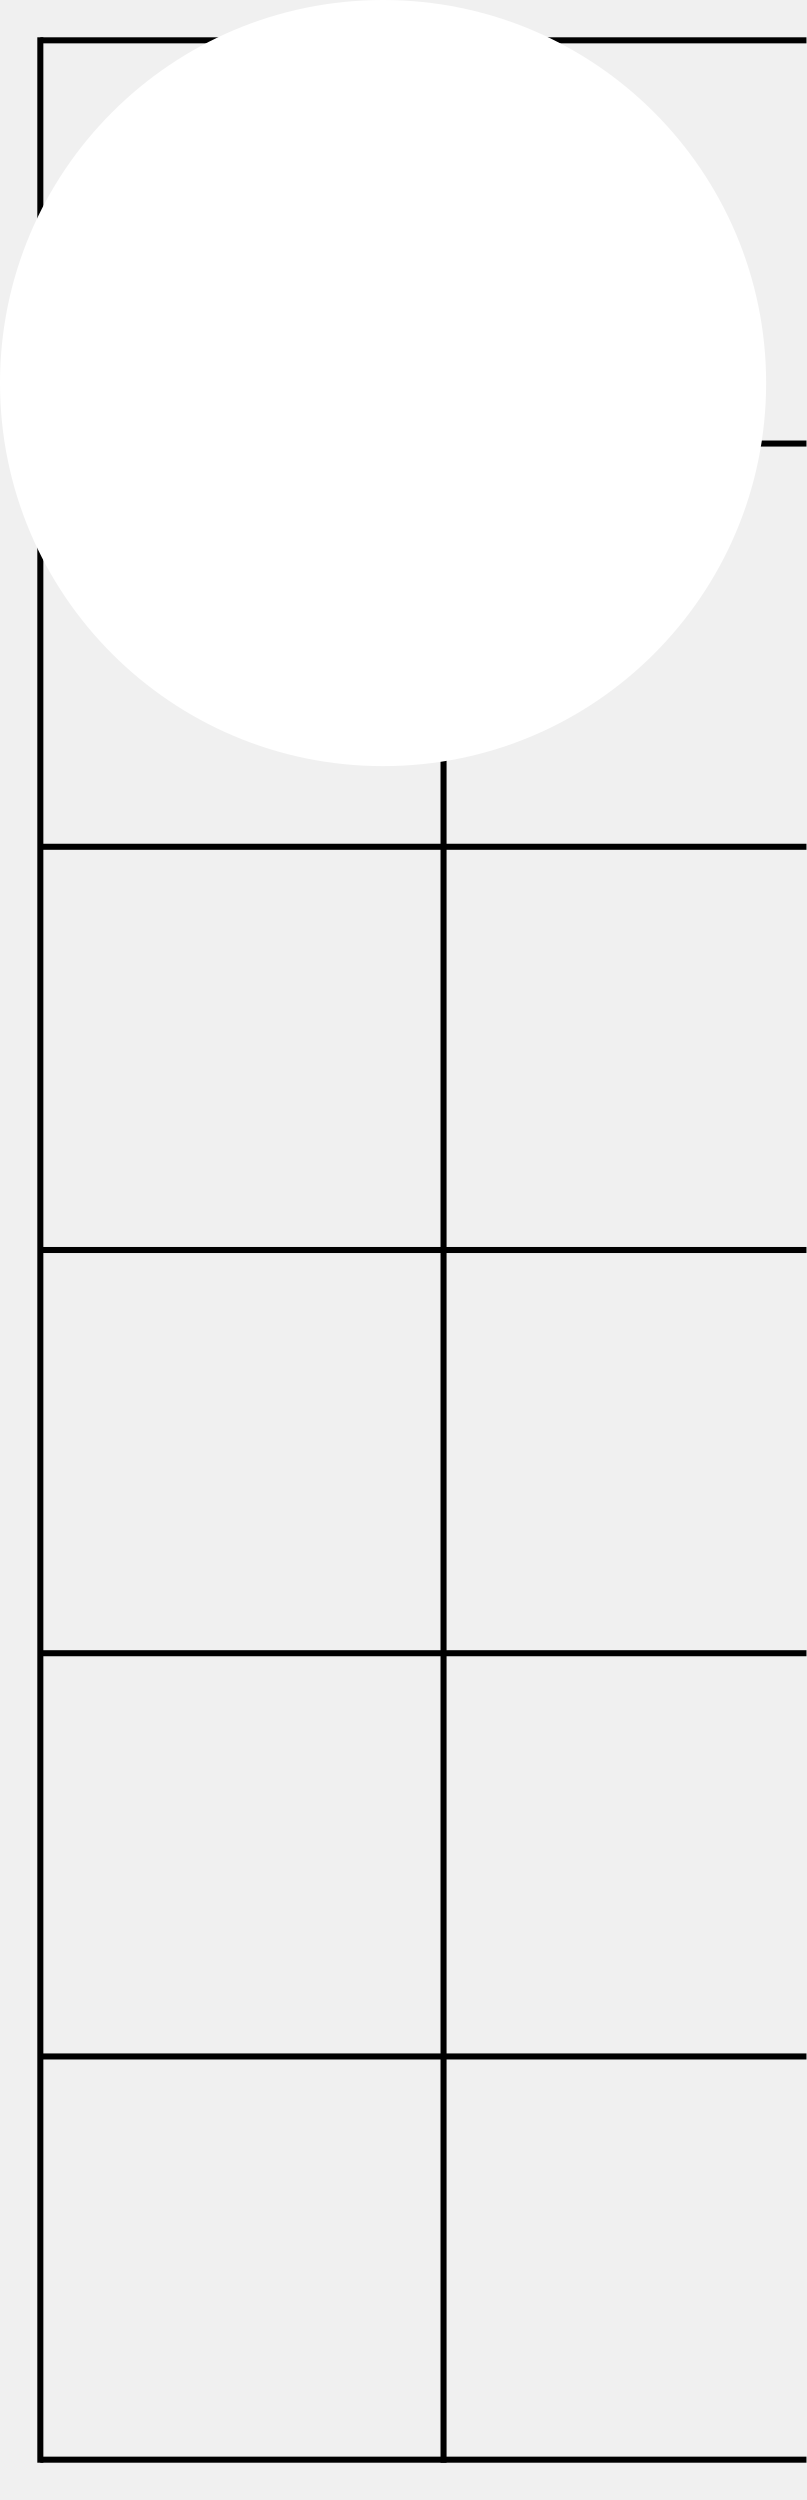
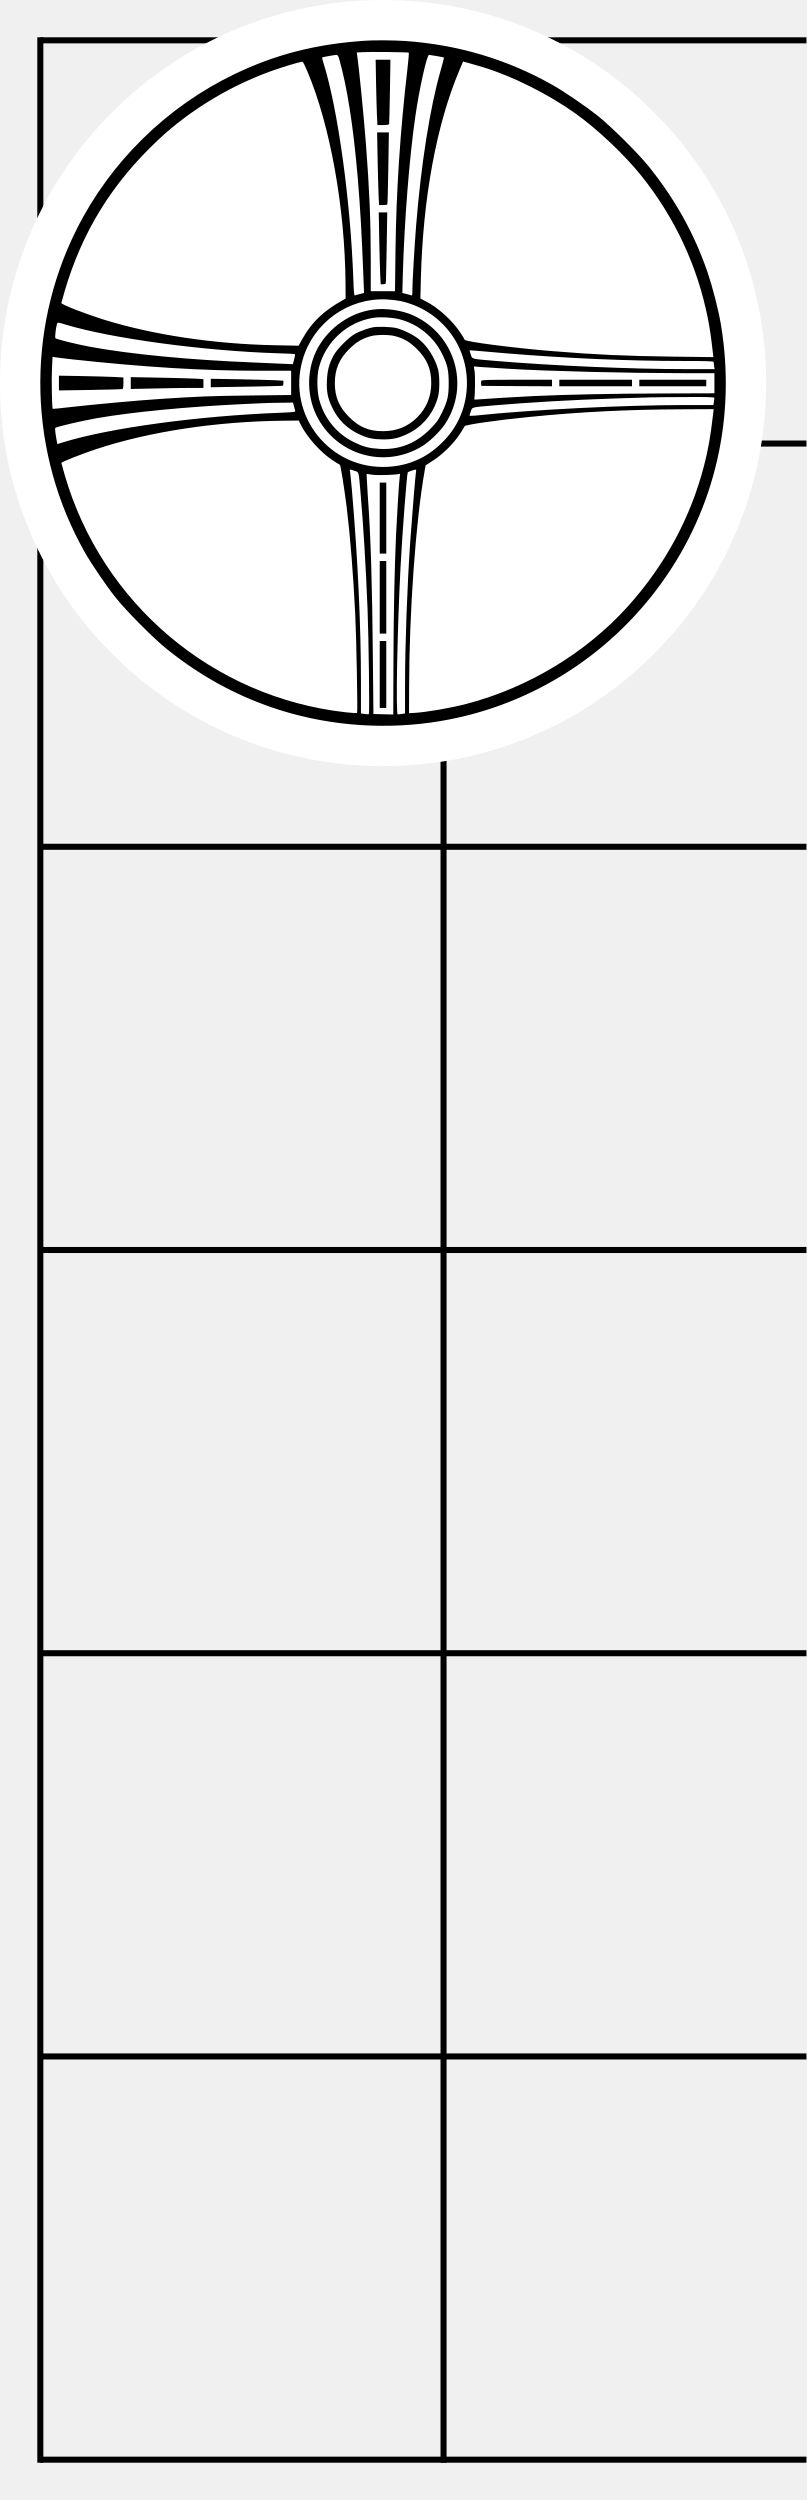
<svg xmlns="http://www.w3.org/2000/svg" xmlns:xlink="http://www.w3.org/1999/xlink" width="200mm" height="620mm" viewBox="0 0 200 620" version="1.1" id="svg8">
  <defs id="defs2" />
  <g id="layer1" transform="translate(0,323)">
    <path style="fill:none;stroke:#000000;stroke-width:1.5;stroke-linecap:butt;stroke-linejoin:miter;stroke-miterlimit:4;stroke-dasharray:none;stroke-opacity:1" d="M 10,287 H 200" id="path41" />
    <use x="0" y="0" xlink:href="#path41" id="use848" transform="translate(0,-100)" width="100%" height="100%" />
    <use x="0" y="0" xlink:href="#path41" id="use852" transform="translate(0,-200)" width="100%" height="100%" />
    <use x="0" y="0" xlink:href="#path41" id="use854" transform="translate(0,-300)" width="100%" height="100%" />
    <use x="0" y="0" xlink:href="#path41" id="use856" transform="translate(0,-400)" width="100%" height="100%" />
    <use x="0" y="0" xlink:href="#path41" id="use858" transform="translate(0,-500)" width="100%" height="100%" />
    <use x="0" y="0" xlink:href="#path41" id="use860" transform="translate(0,-600)" width="100%" height="100%" />
    <path style="fill:none;stroke:#000000;stroke-width:1.5;stroke-linecap:butt;stroke-linejoin:miter;stroke-miterlimit:4;stroke-dasharray:none;stroke-opacity:1" d="m 10,-313.75 v 601.5" id="path862" />
    <use x="0" y="0" xlink:href="#path862" id="use864" transform="translate(100)" width="100%" height="100%" />
    <circle style="opacity:1;fill:#ffffff;fill-opacity:1;fill-rule:nonzero;stroke:none;stroke-width:2;stroke-linecap:round;stroke-linejoin:round;stroke-miterlimit:4;stroke-dasharray:none;stroke-dashoffset:0;stroke-opacity:1;paint-order:markers stroke fill" id="path17" cx="95" cy="-228" r="95" />
-     <path id="path354" style="fill:#000000;stroke:none;stroke-width:0.035" d="m -162.903,-126.206 v 14.464 h 1.411 1.411 v -14.464 -14.464 h -1.411 -1.411 z m 0,-33.337 v 15.699 h 1.411 1.411 v -15.699 -15.699 h -1.411 -1.411 z m 0,-34.219 v 15.346 h 1.411 1.411 v -15.346 -15.346 h -1.411 -1.411 z m 112.183,-58.385 v 1.411 h 14.464 14.464 v -1.411 -1.411 h -14.464 -14.464 z m -34.572,0 v 1.411 h 15.699 15.699 v -1.411 -1.411 h -15.699 -15.699 z m -33.726,-0.917 c -0.106,0.282 -0.141,0.882 -0.07,1.341 l 0.106,0.811 15.275,0.106 15.24,0.07 v -1.411 -1.411 h -15.169 c -12.841,0 -15.205,0.07 -15.381,0.494 z m -116.911,0.917 v 1.834 l 15.452,-0.247 c 8.467,-0.141 15.522,-0.318 15.699,-0.423 0.141,-0.071 0.247,-0.6 0.247,-1.164 v -0.988 l -3.598,-0.212 c -2.011,-0.106 -9.066,-0.282 -15.699,-0.423 l -12.1,-0.212 z m -34.572,0.035 v 2.54 l 10.336,-0.212 c 5.644,-0.141 12.735,-0.247 15.699,-0.247 h 5.362 v -1.905 -1.905 l -3.598,-0.212 c -2.011,-0.106 -9.066,-0.282 -15.699,-0.423 L -270.5,-254.687 Z m -31.044,-0.035 v 3.21 l 13.511,-0.212 c 7.408,-0.141 13.688,-0.282 13.935,-0.388 0.282,-0.071 0.423,-0.917 0.423,-2.575 v -2.434 l -3.951,-0.212 c -2.187,-0.106 -8.467,-0.282 -13.935,-0.388 l -9.984,-0.176 z m 135.819,-24.095 c -1.834,0.282 -5.539,1.623 -7.585,2.681 -2.822,1.482 -8.114,6.773 -9.596,9.596 -1.94,3.739 -2.611,6.315 -2.822,10.76 -0.212,4.904 0.353,7.691 2.364,11.818 2.54,5.186 6.244,8.855 11.465,11.324 3.598,1.729 6.174,2.258 10.407,2.293 4.339,0 6.809,-0.564 10.76,-2.469 6.421,-3.069 11.183,-8.925 13.053,-16.087 0.706,-2.787 0.706,-8.855 0,-11.642 -1.27,-4.868 -4.586,-10.125 -8.22,-13.053 -2.505,-2.011 -6.95,-4.198 -9.948,-4.904 -2.117,-0.494 -7.691,-0.67 -9.878,-0.318 z m 9.349,3.81 c 3.845,0.988 6.491,2.54 9.56,5.609 4.374,4.374 6.174,8.608 6.174,14.676 0,5.821 -2.011,10.76 -6.032,14.817 -4.092,4.057 -8.855,5.997 -14.852,5.997 -6.103,0 -10.231,-1.729 -14.64,-6.138 -4.304,-4.304 -6.138,-8.678 -6.138,-14.605 0,-5.962 1.87,-10.442 6.174,-14.711 2.999,-2.999 5.715,-4.621 9.384,-5.609 2.54,-0.67 7.761,-0.706 10.372,-0.035 z m -9.49,-11.43 c -9.666,1.305 -18.803,7.62 -23.671,16.334 -4.904,8.784 -5.186,20.144 -0.741,29.316 8.326,17.074 29.104,23.283 45.438,13.547 3.281,-1.94 8.008,-6.491 10.195,-9.807 10.795,-16.475 4.41,-38.488 -13.617,-46.814 -4.939,-2.293 -12.1,-3.351 -17.604,-2.575 z m 11.606,4.198 c 7.902,2.011 14.817,7.655 18.344,14.993 2.328,4.763 2.787,6.95 2.822,12.524 0,5.75 -0.494,7.832 -3.034,13.053 -1.587,3.175 -2.258,4.092 -5.045,6.914 -6.174,6.174 -13.229,8.961 -21.731,8.502 -4.551,-0.247 -6.985,-0.882 -11.113,-2.893 -7.408,-3.563 -12.876,-10.266 -15.028,-18.344 -0.988,-3.739 -1.094,-10.195 -0.176,-13.758 2.893,-11.324 12.241,-19.897 23.671,-21.661 2.928,-0.459 8.043,-0.176 11.289,0.67 z m -8.855,-34.325 c 0.141,6.562 0.318,13.547 0.423,15.522 l 0.212,3.634 h 0.988 c 0.564,0 1.094,-0.106 1.164,-0.282 0.106,-0.141 0.282,-7.126 0.423,-15.522 l 0.247,-15.24 h -1.834 -1.834 z m -0.706,-34.749 c 0.141,6.456 0.318,13.547 0.423,15.699 l 0.212,3.986 h 1.693 c 0.953,0 1.799,-0.106 1.87,-0.282 0.106,-0.141 0.282,-7.197 0.423,-15.699 l 0.247,-15.416 h -2.54 -2.54 z m -0.67,-32.985 c 0.106,5.609 0.282,11.959 0.388,14.111 l 0.212,3.986 h 2.434 c 1.658,0 2.505,-0.141 2.611,-0.459 0.071,-0.212 0.212,-6.562 0.353,-14.111 l 0.212,-13.652 h -3.21 -3.175 z m -4.763,-18.344 c -21.308,1.446 -38.594,5.891 -56.268,14.358 -29.492,14.146 -53.834,38.065 -68.404,67.204 -22.084,44.097 -20.743,96.626 3.598,139.559 2.857,5.045 9.419,14.711 13.335,19.579 4.833,6.032 16.616,17.851 22.366,22.437 14.182,11.289 28.787,19.367 45.191,25.012 21.731,7.444 45.614,9.701 68.721,6.491 40.146,-5.609 76.2,-27.552 99.942,-60.819 22.966,-32.138 31.926,-71.614 25.294,-111.301 -1.058,-6.244 -3.563,-16.016 -5.786,-22.543 -5.644,-16.404 -13.723,-31.009 -25.012,-45.191 -4.586,-5.786 -16.439,-17.568 -22.437,-22.366 -4.904,-3.916 -14.605,-10.548 -19.579,-13.335 -19.509,-11.042 -40.993,-17.427 -63.676,-18.979 -4.727,-0.318 -13.547,-0.388 -17.286,-0.106 z m 18.944,5.151 c 0.07,0.106 -0.176,2.999 -0.564,6.491 -3.21,27.517 -4.904,53.411 -5.221,79.128 l -0.212,17.462 h -5.221 -5.256 v -13.406 c 0,-17.11 -0.564,-30.339 -2.117,-50.624 -0.917,-11.853 -3.034,-33.161 -3.739,-37.818 l -0.212,-1.305 2.611,-0.141 c 3.246,-0.212 19.685,0 19.932,0.212 z m -30.092,2.787 c 3.422,12.03 6.068,28.787 7.973,51.082 1.164,13.899 1.729,23.812 2.611,46.426 l 0.141,3.563 -1.834,0.459 c -0.988,0.247 -1.976,0.529 -2.187,0.6 -0.247,0.106 -0.459,-1.976 -0.6,-6.597 -1.199,-34.114 -6.632,-73.766 -12.912,-93.839 -0.388,-1.235 -0.67,-2.328 -0.6,-2.399 0.176,-0.141 5.115,-1.058 6.103,-1.094 0.635,-0.035 0.847,0.282 1.305,1.799 z m 42.157,-1.305 c 1.623,0.282 3.034,0.564 3.104,0.635 0.07,0.071 -0.6,2.575 -1.446,5.609 -4.586,15.946 -8.467,40.534 -10.619,67.31 -0.67,8.714 -1.587,24.059 -1.587,27.481 0,2.223 -0.071,2.54 -0.564,2.364 -0.317,-0.141 -1.305,-0.388 -2.187,-0.635 l -1.587,-0.388 0.212,-8.149 c 0.67,-22.966 2.787,-50.094 5.397,-68.121 1.693,-11.783 4.974,-26.635 5.927,-26.635 0.212,0 1.729,0.247 3.351,0.529 z m -55.951,6.562 c 9.842,23.213 16.298,59.02 16.51,91.863 l 0.035,6.35 -1.164,0.67 c -8.502,4.798 -13.441,9.525 -17.462,16.686 l -1.693,3.034 -10.619,-0.212 c -26.106,-0.529 -52.317,-4.48 -73.519,-11.042 -8.114,-2.54 -18.38,-6.526 -18.38,-7.197 0,-0.141 0.635,-2.364 1.376,-4.974 7.549,-25.753 20.461,-46.672 40.252,-65.334 14.393,-13.617 33.232,-24.765 52.423,-31.08 5.045,-1.658 9.737,-2.999 10.195,-2.893 0.212,0.071 1.129,1.905 2.046,4.128 z m 75.918,-1.764 c 12.735,3.881 28.363,11.712 40.04,20.073 9.419,6.703 21.202,17.886 28.363,26.811 14.534,18.168 24.271,39.053 28.751,61.56 0.882,4.445 1.446,8.431 2.293,15.84 l 0.106,1.023 -17.145,-0.212 c -21.378,-0.282 -33.726,-0.847 -52.599,-2.399 -16.969,-1.376 -37.747,-4.092 -37.747,-4.904 0,-0.141 -0.776,-1.482 -1.764,-2.928 -3.422,-5.292 -9.56,-10.866 -14.958,-13.652 l -2.399,-1.235 0.212,-8.572 c 0.882,-34.89 6.773,-66.675 16.581,-89.923 l 1.658,-3.916 2.54,0.67 c 1.411,0.388 4.128,1.164 6.068,1.764 z m -35.842,101.036 c 17.639,3.704 29.774,19.438 28.857,37.359 -0.494,9.384 -4.163,17.533 -10.901,24.059 -6.562,6.421 -14.287,9.807 -23.424,10.266 -24.906,1.305 -43.603,-22.296 -36.618,-46.32 4.586,-15.946 19.685,-26.811 36.195,-26.035 1.87,0.07 4.516,0.388 5.891,0.67 z m -144.463,10.231 c 19.65,5.962 59.549,11.359 91.757,12.383 3.704,0.106 6.879,0.247 7.126,0.318 0.282,0.106 0.247,0.706 -0.176,2.258 l -0.564,2.117 -3.739,-0.141 c -2.046,-0.106 -7.832,-0.353 -12.876,-0.564 -27.622,-1.094 -53.516,-3.563 -71.085,-6.809 -5.644,-1.058 -14.429,-3.21 -14.922,-3.704 -0.282,-0.282 0.141,-4.198 0.67,-6.138 0.247,-0.776 0.388,-0.776 3.81,0.282 z m 189.83,12.347 c 26.353,2.187 52.74,3.351 76.482,3.351 10.689,0 13.652,0.106 13.652,0.423 0,0.247 0.106,1.058 0.212,1.764 l 0.247,1.341 h -12.312 c -23.777,0 -57.714,-1.482 -82.162,-3.528 -11.007,-0.953 -10.231,-0.741 -10.901,-2.716 -0.318,-0.917 -0.564,-1.729 -0.564,-1.799 0,-0.106 1.164,-0.07 2.575,0.071 1.376,0.141 7.161,0.635 12.771,1.094 z M -295.9,-262.378 c 31.644,3.422 56.55,4.939 81.139,4.939 h 13.582 v 5.256 5.221 l -17.815,0.212 c -17.321,0.212 -21.696,0.388 -38.629,1.482 -10.16,0.67 -29.034,2.399 -38.947,3.528 -4.163,0.494 -7.62,0.847 -7.655,0.776 -0.318,-0.318 -0.564,-12.841 -0.318,-17.286 l 0.247,-5.221 0.953,0.176 c 0.494,0.106 3.845,0.494 7.444,0.917 z m 188.207,4.057 c 18.344,1.094 51.082,1.905 77.188,1.94 h 12.241 v 4.339 4.339 l -22.296,0.071 c -22.119,0.07 -40.852,0.459 -55.845,1.129 -6.809,0.318 -23.072,1.305 -25.047,1.517 -0.459,0.035 -0.67,-0.106 -0.564,-0.459 0.318,-1.411 0.423,-9.948 0.106,-11.783 l -0.318,-2.081 3.034,0.247 c 1.658,0.106 6.844,0.459 11.501,0.741 z m 89.429,12.594 c 0,0.247 -0.106,1.058 -0.212,1.764 l -0.247,1.341 h -12.03 c -26.529,0 -66.746,2.011 -90.77,4.551 -1.411,0.141 -2.575,0.141 -2.575,0.035 0,-0.141 0.247,-0.953 0.564,-1.834 0.635,-1.905 0,-1.729 9.666,-2.575 15.099,-1.305 34.078,-2.399 52.035,-2.999 15.557,-0.529 16.686,-0.564 30.974,-0.635 9.878,-0.071 12.594,0.035 12.594,0.353 z m -181.716,3.598 c 0.212,0.847 0.459,1.764 0.564,2.046 0.176,0.459 -0.741,0.564 -6.068,0.776 -35.595,1.341 -73.801,6.526 -93.98,12.7 l -2.752,0.847 -0.176,-0.917 c -0.67,-3.387 -0.953,-5.821 -0.706,-6.068 0.529,-0.529 11.677,-3.104 18.133,-4.233 15.381,-2.646 38.417,-4.868 61.736,-5.997 4.374,-0.212 8.819,-0.423 9.878,-0.459 1.058,-0.071 4.41,-0.141 7.444,-0.176 l 5.539,-0.07 z m 181.187,3.104 c -1.129,9.807 -2.117,15.487 -3.881,22.331 -5.786,22.578 -16.863,43.109 -32.844,60.925 -18.027,20.073 -43.004,35.207 -69.638,42.227 -7.161,1.87 -17.709,3.704 -23.213,3.986 l -1.87,0.106 0.035,-10.936 c 0.035,-32.738 2.893,-72.461 6.738,-93.945 l 0.388,-2.223 3.422,-2.223 c 4.269,-2.822 8.643,-7.197 11.359,-11.289 1.129,-1.729 2.081,-3.281 2.081,-3.422 0,-0.6 14.464,-2.681 27.869,-3.986 21.837,-2.187 42.862,-3.246 66.428,-3.316 l 13.335,-0.07 z m -178.329,4.692 c 2.646,5.433 8.643,12.171 13.935,15.628 1.552,0.988 2.928,1.87 3.069,1.905 0.318,0.141 1.87,9.842 2.928,18.274 1.587,13.018 2.857,29.245 3.704,46.39 0.529,10.83 1.094,42.263 0.811,42.545 -0.176,0.141 -2.328,0.035 -4.868,-0.247 -57.503,-6.456 -105.481,-47.025 -121.567,-102.799 -0.741,-2.611 -1.376,-4.868 -1.376,-4.974 0,-0.423 8.784,-3.881 15.169,-5.997 22.825,-7.549 51.894,-11.959 80.857,-12.241 l 6.562,-0.07 z m 23.389,20.144 c 1.905,0.635 1.693,-0.071 2.54,9.49 1.199,13.935 2.258,30.974 3.034,50.271 0.494,12.559 0.917,45.191 0.564,45.403 -0.141,0.071 -0.953,0.035 -1.834,-0.106 l -1.587,-0.212 v -13.476 c 0,-24.694 -1.376,-53.693 -3.881,-82.762 -0.423,-4.551 -0.811,-8.502 -0.882,-8.749 -0.212,-0.564 0.071,-0.529 2.046,0.141 z m 26.529,0.212 c -0.212,1.023 -1.764,19.544 -2.469,29.739 -1.376,20.144 -2.293,45.226 -2.293,63.182 v 11.677 l -1.305,0.247 c -0.741,0.106 -1.552,0.212 -1.834,0.212 -0.917,0 -0.212,-36.513 1.199,-63.676 0.776,-14.993 2.752,-40.605 3.14,-40.993 0.176,-0.176 2.857,-1.129 3.316,-1.129 0.282,-0.035 0.388,0.247 0.247,0.741 z m -12.7,1.587 c 2.54,-0.106 4.868,-0.282 5.221,-0.423 0.564,-0.247 0.635,-0.141 0.459,0.917 -0.282,1.623 -1.164,15.593 -1.623,25.365 -0.67,15.205 -1.058,33.831 -1.129,55.668 l -0.071,21.978 -4.304,-0.106 -4.269,-0.106 -0.247,-24.342 c -0.282,-31.962 -0.917,-52.634 -2.187,-69.991 -0.247,-3.951 -0.494,-7.691 -0.494,-8.326 v -1.129 l 2.046,0.318 c 1.094,0.212 4.092,0.282 6.597,0.176 z" />
+     <path id="path354" style="fill:#000000;stroke:none;stroke-width:0.035" d="m 94.175,-155.74 v 8.3 h 0.81 0.81 v -8.3 -8.3 h -0.81 -0.81 z m 0,-19.131 v 9.009 h 0.81 0.81 v -9.009 -9.009 h -0.81 -0.81 z m 0,-19.637 v 8.806 h 0.81 0.81 v -8.806 -8.806 h -0.81 -0.81 z m 64.378,-33.505 v 0.81 h 8.3 8.3 v -0.81 -0.81 h -8.3 -8.3 z m -19.84,0 v 0.81 h 9.009 9.009 v -0.81 -0.81 h -9.009 -9.009 z m -19.354,-0.526 c -0.061,0.162 -0.081,0.506 -0.041,0.769 l 0.061,0.466 8.766,0.061 8.746,0.04 v -0.81 -0.81 h -8.705 c -7.369,0 -8.725,0.041 -8.827,0.283 z m -67.091,0.526 v 1.053 l 8.867,-0.142 c 4.859,-0.081 8.908,-0.182 9.009,-0.243 0.081,-0.041 0.142,-0.344 0.142,-0.668 v -0.567 l -2.065,-0.121 c -1.154,-0.061 -5.203,-0.162 -9.009,-0.243 l -6.944,-0.121 z m -19.84,0.02 v 1.458 l 5.932,-0.121 c 3.239,-0.081 7.308,-0.142 9.009,-0.142 h 3.077 v -1.093 -1.093 l -2.065,-0.121 c -1.154,-0.061 -5.203,-0.162 -9.009,-0.243 l -6.944,-0.121 z m -17.815,-0.02 v 1.842 l 7.754,-0.121 c 4.251,-0.081 7.855,-0.162 7.997,-0.223 0.162,-0.041 0.243,-0.526 0.243,-1.478 v -1.397 l -2.267,-0.121 c -1.255,-0.061 -4.859,-0.162 -7.997,-0.223 l -5.729,-0.101 z m 77.942,-13.827 c -1.053,0.162 -3.178,0.931 -4.353,1.539 -1.62,0.85 -4.656,3.887 -5.507,5.507 -1.113,2.146 -1.498,3.624 -1.62,6.175 -0.121,2.814 0.202,4.413 1.356,6.782 1.458,2.976 3.583,5.081 6.579,6.499 2.065,0.992 3.543,1.296 5.972,1.316 2.49,0 3.907,-0.324 6.175,-1.417 3.685,-1.761 6.418,-5.122 7.49,-9.232 0.405,-1.599 0.405,-5.081 0,-6.681 -0.729,-2.794 -2.632,-5.81 -4.717,-7.49 -1.437,-1.154 -3.988,-2.409 -5.709,-2.814 -1.215,-0.283 -4.413,-0.385 -5.668,-0.182 z m 5.365,2.186 c 2.207,0.567 3.725,1.458 5.486,3.219 2.51,2.51 3.543,4.94 3.543,8.422 0,3.34 -1.154,6.175 -3.462,8.503 -2.348,2.328 -5.081,3.442 -8.523,3.442 -3.502,0 -5.871,-0.992 -8.402,-3.523 -2.47,-2.47 -3.523,-4.98 -3.523,-8.381 0,-3.421 1.073,-5.992 3.543,-8.442 1.721,-1.721 3.28,-2.652 5.385,-3.219 1.458,-0.385 4.454,-0.405 5.952,-0.02 z m -5.446,-6.559 c -5.547,0.749 -10.79,4.373 -13.584,9.373 -2.814,5.041 -2.976,11.56 -0.425,16.823 4.778,9.798 16.702,13.361 26.075,7.774 1.883,-1.113 4.596,-3.725 5.851,-5.628 6.195,-9.454 2.531,-22.087 -7.814,-26.865 -2.834,-1.316 -6.944,-1.923 -10.102,-1.478 z m 6.66,2.409 c 4.535,1.154 8.503,4.393 10.527,8.604 1.336,2.733 1.599,3.988 1.62,7.187 0,3.3 -0.283,4.494 -1.741,7.49 -0.911,1.822 -1.296,2.348 -2.895,3.968 -3.543,3.543 -7.592,5.142 -12.471,4.879 -2.612,-0.142 -4.008,-0.506 -6.377,-1.66 -4.251,-2.045 -7.389,-5.891 -8.624,-10.527 -0.567,-2.146 -0.628,-5.851 -0.101,-7.895 1.66,-6.499 7.025,-11.418 13.584,-12.43 1.68,-0.263 4.616,-0.101 6.478,0.385 z m -5.081,-19.698 c 0.081,3.765 0.182,7.774 0.243,8.908 l 0.121,2.085 h 0.567 c 0.324,0 0.628,-0.061 0.668,-0.162 0.061,-0.081 0.162,-4.089 0.243,-8.908 l 0.142,-8.746 h -1.053 -1.053 z m -0.405,-19.941 c 0.081,3.705 0.182,7.774 0.243,9.009 l 0.121,2.288 h 0.972 c 0.547,0 1.032,-0.061 1.073,-0.162 0.061,-0.081 0.162,-4.13 0.243,-9.009 l 0.142,-8.847 h -1.458 -1.458 z m -0.385,-18.929 c 0.061,3.219 0.162,6.863 0.223,8.098 l 0.121,2.288 h 1.397 c 0.951,0 1.437,-0.081 1.498,-0.263 0.041,-0.121 0.121,-3.765 0.202,-8.098 l 0.121,-7.835 h -1.842 -1.822 z m -2.733,-10.527 c -12.228,0.83 -22.148,3.381 -32.29,8.24 -16.924,8.118 -30.893,21.844 -39.254,38.566 -12.673,25.306 -11.904,55.45 2.065,80.088 1.64,2.895 5.405,8.442 7.652,11.236 2.774,3.462 9.535,10.244 12.835,12.876 8.138,6.478 16.52,11.114 25.933,14.353 12.471,4.272 26.176,5.567 39.436,3.725 23.038,-3.219 43.728,-15.811 57.353,-34.902 13.179,-18.443 18.321,-41.096 14.515,-63.872 -0.607,-3.583 -2.045,-9.191 -3.32,-12.936 -3.239,-9.414 -7.875,-17.795 -14.353,-25.933 -2.632,-3.32 -9.434,-10.082 -12.876,-12.835 -2.814,-2.247 -8.381,-6.053 -11.236,-7.652 -11.195,-6.337 -23.524,-10.001 -36.541,-10.892 -2.713,-0.182 -7.774,-0.223 -9.92,-0.061 z m 10.871,2.956 c 0.041,0.061 -0.101,1.721 -0.324,3.725 -1.842,15.791 -2.814,30.65 -2.996,45.409 l -0.121,10.021 h -2.996 -3.016 v -7.693 c 0,-9.819 -0.324,-17.41 -1.215,-29.051 -0.526,-6.802 -1.741,-19.03 -2.146,-21.702 l -0.121,-0.749 1.498,-0.081 c 1.863,-0.121 11.296,0 11.438,0.121 z m -17.269,1.599 c 1.964,6.903 3.482,16.52 4.575,29.314 0.668,7.976 0.992,13.665 1.498,26.642 l 0.081,2.045 -1.053,0.263 c -0.567,0.142 -1.134,0.304 -1.255,0.344 -0.142,0.061 -0.263,-1.134 -0.344,-3.786 -0.688,-19.577 -3.806,-42.331 -7.41,-53.851 -0.223,-0.709 -0.385,-1.336 -0.344,-1.377 0.101,-0.081 2.935,-0.607 3.502,-0.628 0.364,-0.02 0.486,0.162 0.749,1.032 z m 24.192,-0.749 c 0.931,0.162 1.741,0.324 1.782,0.364 0.041,0.041 -0.344,1.478 -0.83,3.219 -2.632,9.151 -4.859,23.261 -6.094,38.627 -0.385,5 -0.911,13.807 -0.911,15.771 0,1.275 -0.041,1.458 -0.324,1.356 -0.182,-0.081 -0.749,-0.223 -1.255,-0.364 l -0.911,-0.223 0.121,-4.676 c 0.385,-13.179 1.599,-28.747 3.097,-39.092 0.972,-6.762 2.854,-15.285 3.401,-15.285 0.121,0 0.992,0.142 1.923,0.304 z m -32.108,3.765 c 5.648,13.321 9.353,33.869 9.474,52.717 l 0.02,3.644 -0.668,0.385 c -4.879,2.753 -7.713,5.466 -10.021,9.576 l -0.972,1.741 -6.094,-0.121 c -14.981,-0.304 -30.023,-2.571 -42.19,-6.337 -4.656,-1.458 -10.547,-3.745 -10.547,-4.13 0,-0.081 0.364,-1.356 0.79,-2.854 4.332,-14.779 11.742,-26.784 23.099,-37.493 8.26,-7.814 19.07,-14.212 30.083,-17.835 2.895,-0.952 5.588,-1.721 5.851,-1.66 0.121,0.041 0.648,1.093 1.174,2.369 z m 43.566,-1.012 c 7.308,2.227 16.277,6.721 22.978,11.519 5.405,3.846 12.167,10.264 16.277,15.386 8.341,10.426 13.928,22.411 16.499,35.327 0.506,2.551 0.83,4.838 1.316,9.09 l 0.061,0.587 -9.839,-0.121 c -12.268,-0.162 -19.354,-0.486 -30.185,-1.377 -9.738,-0.79 -21.662,-2.348 -21.662,-2.814 0,-0.081 -0.445,-0.85 -1.012,-1.68 -1.964,-3.037 -5.486,-6.235 -8.584,-7.835 l -1.377,-0.709 0.121,-4.919 c 0.506,-20.022 3.887,-38.262 9.515,-51.603 l 0.952,-2.247 1.458,0.385 c 0.81,0.223 2.369,0.668 3.482,1.012 z m -20.569,57.98 c 10.122,2.126 17.086,11.155 16.56,21.439 -0.283,5.385 -2.389,10.062 -6.256,13.807 -3.765,3.685 -8.199,5.628 -13.442,5.891 -14.293,0.749 -25.022,-12.795 -21.014,-26.581 2.632,-9.151 11.296,-15.386 20.771,-14.941 1.073,0.041 2.591,0.223 3.381,0.385 z m -82.902,5.871 c 11.276,3.421 34.173,6.519 52.656,7.106 2.126,0.061 3.948,0.142 4.089,0.182 0.162,0.061 0.142,0.405 -0.101,1.296 l -0.324,1.215 -2.146,-0.081 c -1.174,-0.061 -4.494,-0.202 -7.389,-0.324 -15.851,-0.628 -30.711,-2.045 -40.793,-3.907 -3.239,-0.607 -8.28,-1.842 -8.563,-2.126 -0.162,-0.162 0.081,-2.409 0.385,-3.523 0.142,-0.445 0.223,-0.445 2.186,0.162 z m 108.936,7.086 c 15.123,1.255 30.266,1.923 43.89,1.923 6.134,0 7.835,0.061 7.835,0.243 0,0.142 0.061,0.607 0.121,1.012 l 0.142,0.769 h -7.065 c -13.645,0 -33.12,-0.85 -47.15,-2.024 -6.316,-0.547 -5.871,-0.425 -6.256,-1.559 -0.182,-0.526 -0.324,-0.992 -0.324,-1.032 0,-0.061 0.668,-0.041 1.478,0.041 0.79,0.081 4.11,0.364 7.329,0.628 z m -107.398,1.518 c 18.159,1.964 32.452,2.834 46.563,2.834 h 7.794 v 3.016 2.996 l -10.224,0.121 c -9.94,0.121 -12.45,0.223 -22.168,0.85 -5.83,0.385 -16.661,1.377 -22.35,2.024 -2.389,0.283 -4.373,0.486 -4.393,0.445 -0.182,-0.182 -0.324,-7.369 -0.182,-9.92 l 0.142,-2.996 0.547,0.101 c 0.283,0.061 2.207,0.283 4.272,0.526 z m 108.005,2.328 c 10.527,0.628 29.314,1.093 44.295,1.113 h 7.025 v 2.49 2.49 l -12.795,0.041 c -12.693,0.041 -23.443,0.263 -32.047,0.648 -3.907,0.182 -13.24,0.749 -14.374,0.871 -0.263,0.02 -0.385,-0.061 -0.324,-0.263 0.182,-0.81 0.243,-5.709 0.061,-6.762 l -0.182,-1.194 1.741,0.142 c 0.952,0.061 3.927,0.263 6.6,0.425 z m 51.32,7.227 c 0,0.142 -0.061,0.607 -0.121,1.012 l -0.142,0.769 h -6.903 c -15.224,0 -38.303,1.154 -52.089,2.612 -0.81,0.081 -1.478,0.081 -1.478,0.02 0,-0.081 0.142,-0.547 0.324,-1.053 0.364,-1.093 0,-0.992 5.547,-1.478 8.665,-0.749 19.556,-1.377 29.861,-1.721 8.928,-0.304 9.576,-0.324 17.775,-0.364 5.668,-0.041 7.227,0.02 7.227,0.202 z m -104.28,2.065 c 0.121,0.486 0.263,1.012 0.324,1.174 0.101,0.263 -0.425,0.324 -3.482,0.445 -20.427,0.769 -42.352,3.745 -53.932,7.288 l -1.579,0.486 -0.101,-0.526 c -0.385,-1.943 -0.547,-3.34 -0.405,-3.482 0.304,-0.304 6.701,-1.782 10.406,-2.429 8.827,-1.518 22.046,-2.794 35.428,-3.442 2.51,-0.121 5.061,-0.243 5.668,-0.263 0.607,-0.041 2.531,-0.081 4.272,-0.101 l 3.178,-0.041 z m 103.976,1.782 c -0.648,5.628 -1.215,8.887 -2.227,12.815 -3.32,12.957 -9.677,24.739 -18.848,34.962 -10.345,11.519 -24.678,20.204 -39.963,24.233 -4.11,1.073 -10.163,2.126 -13.321,2.288 l -1.073,0.061 0.02,-6.276 c 0.02,-18.787 1.66,-41.582 3.867,-53.911 l 0.223,-1.275 1.964,-1.275 c 2.45,-1.62 4.96,-4.13 6.519,-6.478 0.648,-0.992 1.194,-1.883 1.194,-1.964 0,-0.344 8.3,-1.539 15.993,-2.288 12.531,-1.255 24.597,-1.862 38.121,-1.903 l 7.652,-0.04 z m -102.336,2.693 c 1.518,3.118 4.96,6.984 7.997,8.968 0.891,0.567 1.68,1.073 1.761,1.093 0.182,0.081 1.073,5.648 1.68,10.487 0.911,7.47 1.64,16.783 2.126,26.622 0.304,6.215 0.628,24.253 0.466,24.415 -0.101,0.081 -1.336,0.02 -2.794,-0.142 -32.999,-3.705 -60.531,-26.986 -69.763,-58.993 -0.425,-1.498 -0.79,-2.794 -0.79,-2.854 0,-0.243 5.041,-2.227 8.705,-3.442 13.098,-4.332 29.78,-6.863 46.401,-7.025 l 3.765,-0.041 z m 13.422,11.56 c 1.093,0.364 0.972,-0.041 1.458,5.446 0.688,7.997 1.296,17.775 1.741,28.849 0.283,7.207 0.526,25.933 0.324,26.055 -0.081,0.041 -0.547,0.02 -1.053,-0.061 l -0.911,-0.121 v -7.733 c 0,-14.171 -0.79,-30.812 -2.227,-47.494 -0.243,-2.612 -0.466,-4.879 -0.506,-5.021 -0.121,-0.324 0.041,-0.304 1.174,0.081 z m 15.224,0.121 c -0.121,0.587 -1.012,11.216 -1.417,17.066 -0.79,11.56 -1.316,25.954 -1.316,36.258 v 6.701 l -0.749,0.142 c -0.425,0.061 -0.891,0.121 -1.053,0.121 -0.526,0 -0.121,-20.953 0.688,-36.541 0.445,-8.604 1.579,-23.302 1.802,-23.524 0.101,-0.101 1.64,-0.648 1.903,-0.648 0.162,-0.02 0.223,0.142 0.142,0.425 z m -7.288,0.911 c 1.458,-0.061 2.794,-0.162 2.996,-0.243 0.324,-0.142 0.364,-0.081 0.263,0.526 -0.162,0.931 -0.668,8.948 -0.931,14.556 -0.385,8.725 -0.607,19.415 -0.648,31.946 l -0.041,12.612 -2.47,-0.061 -2.45,-0.061 -0.142,-13.969 c -0.162,-18.342 -0.526,-30.205 -1.255,-40.165 -0.142,-2.267 -0.283,-4.413 -0.283,-4.778 v -0.648 l 1.174,0.182 c 0.628,0.121 2.348,0.162 3.786,0.101 z" />
  </g>
</svg>
